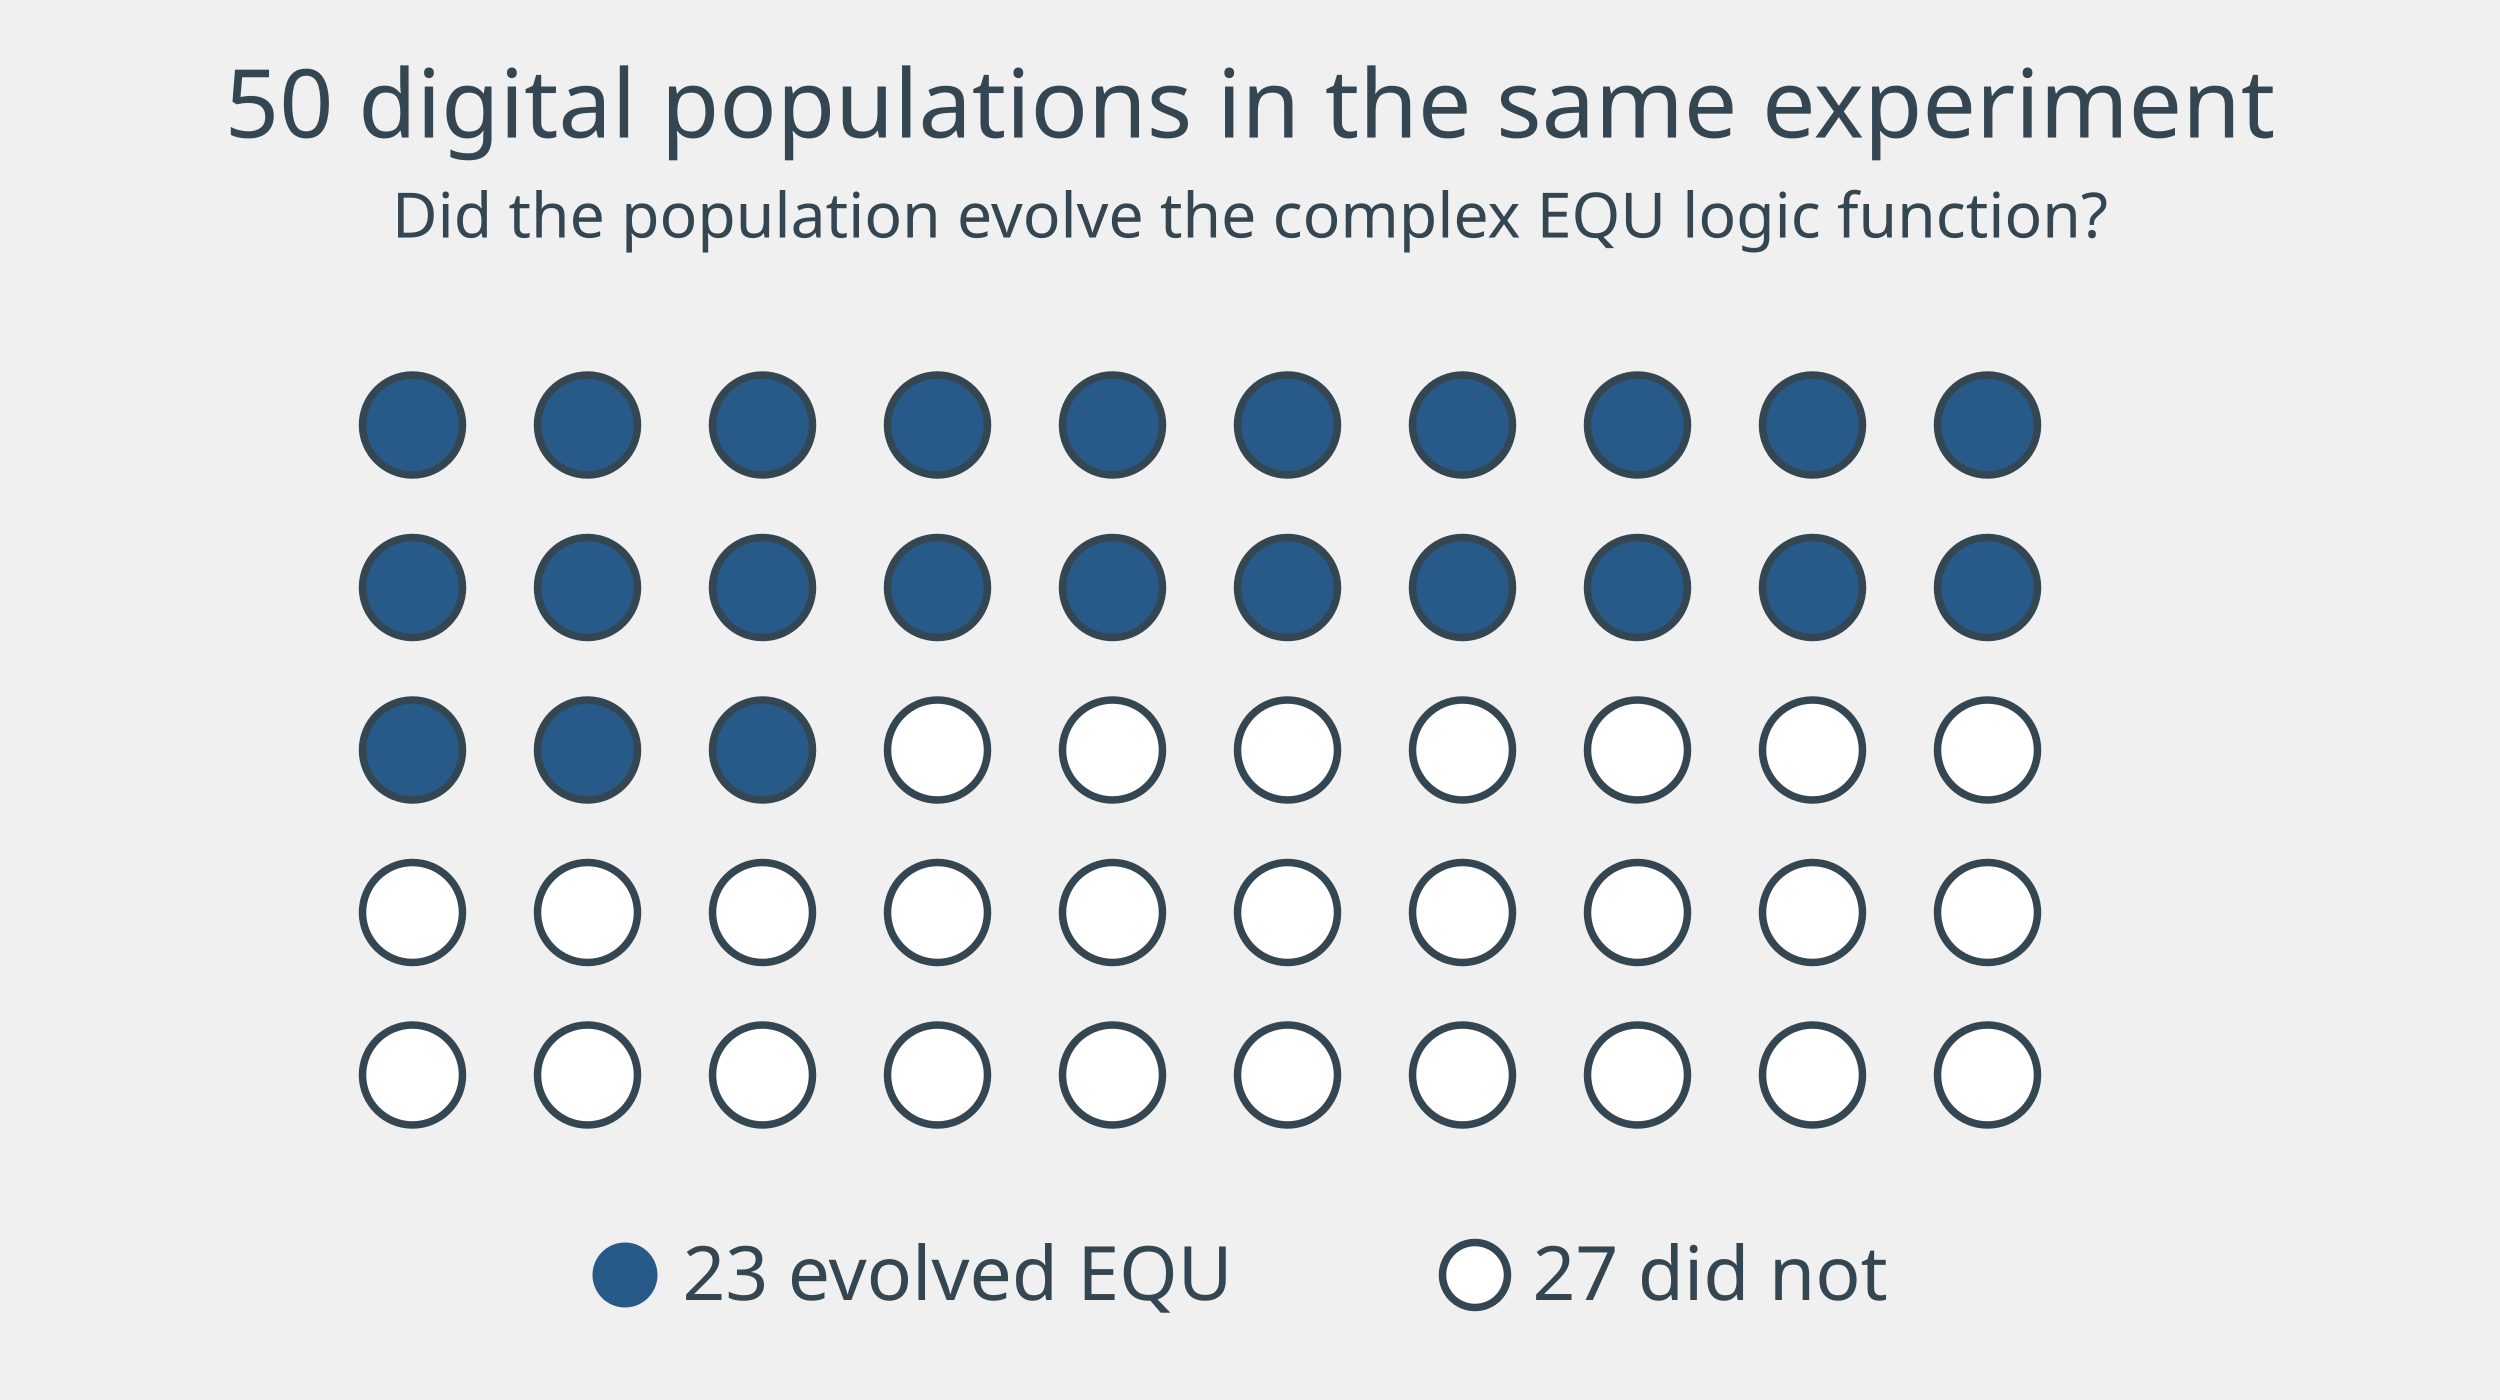
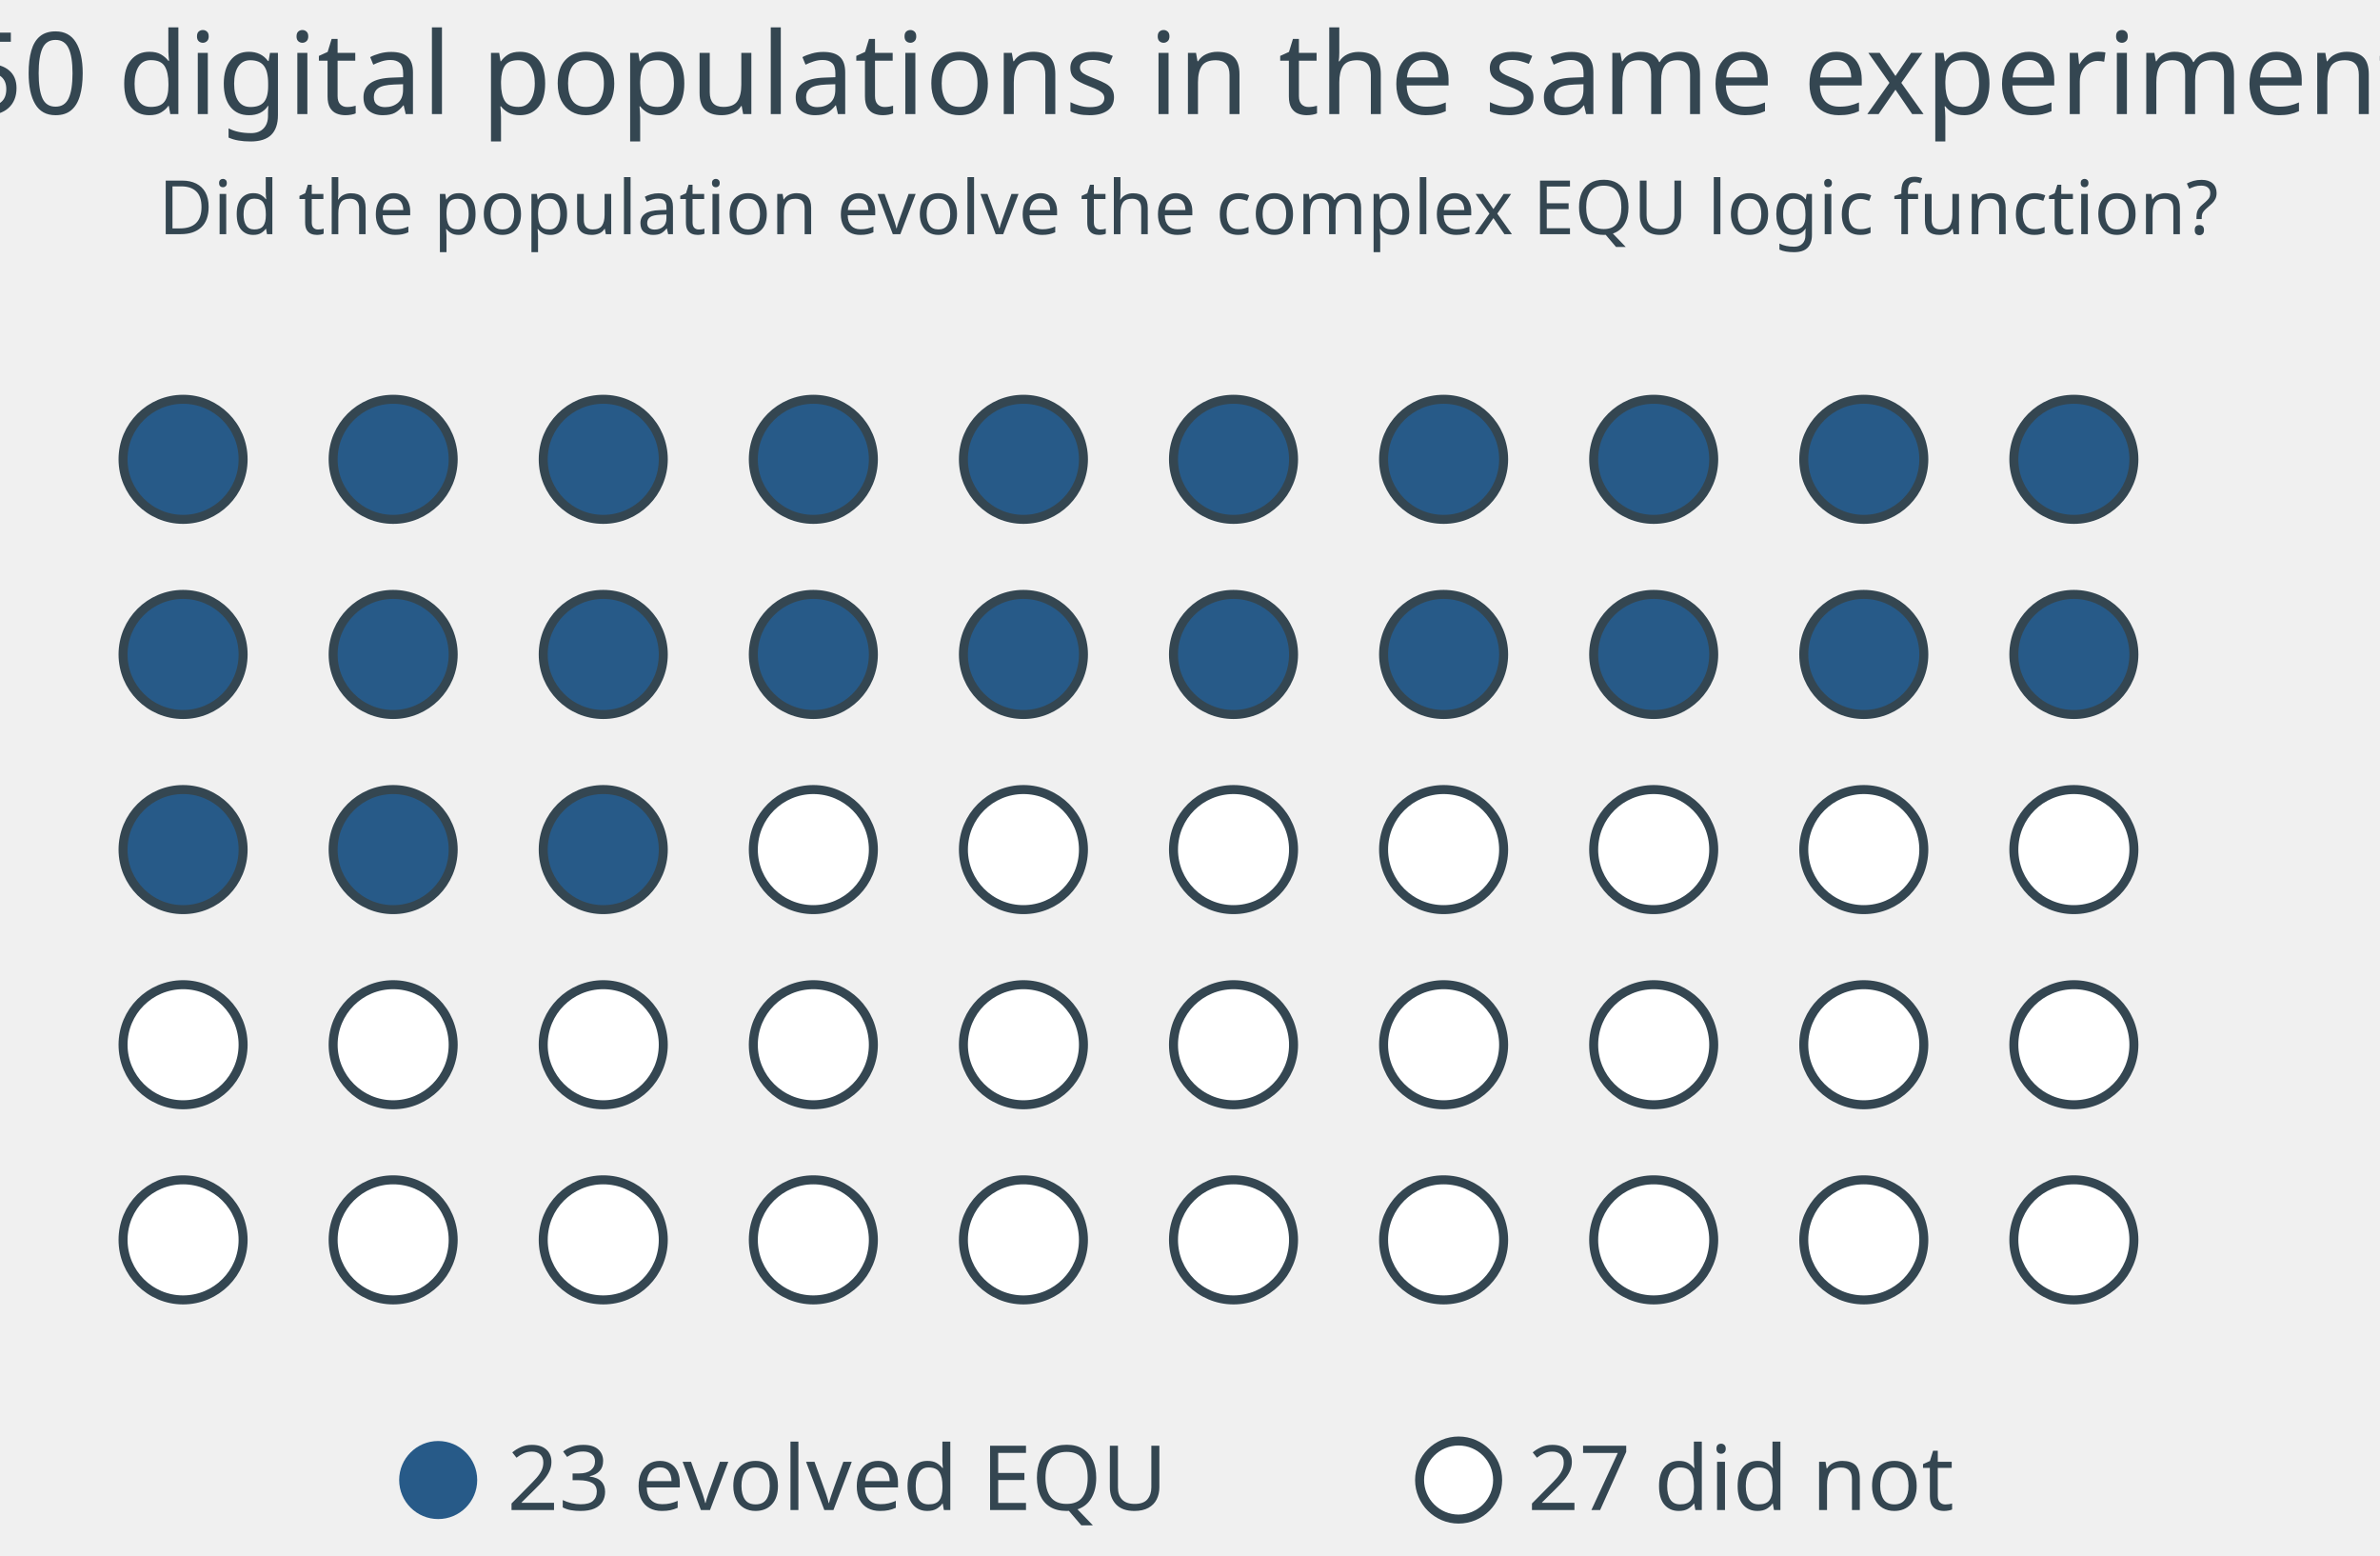
- <svg xmlns="http://www.w3.org/2000/svg" width="1000" height="560" viewBox="0 0 1000 560" role="img" aria-labelledby="title desc">
+ <svg xmlns="http://www.w3.org/2000/svg" width="793" height="518" viewBox="104 17 793 518" role="img" aria-labelledby="title desc">
  <g font-family="Atkinson Hyperlegible Next, sans-serif" fill="#344651">
    <text x="500" y="55" text-anchor="middle" font-size="38">50 digital populations in the same experiment</text>
    <text x="500" y="95" text-anchor="middle" font-size="25">Did the population evolve the complex EQU logic function?</text>
  </g>
  <g stroke="#344651" stroke-width="3">
    <circle cx="165" cy="170" r="20" fill="#275A88" />
    <circle cx="235" cy="170" r="20" fill="#275A88" />
    <circle cx="305" cy="170" r="20" fill="#275A88" />
    <circle cx="375" cy="170" r="20" fill="#275A88" />
    <circle cx="445" cy="170" r="20" fill="#275A88" />
    <circle cx="515" cy="170" r="20" fill="#275A88" />
    <circle cx="585" cy="170" r="20" fill="#275A88" />
    <circle cx="655" cy="170" r="20" fill="#275A88" />
    <circle cx="725" cy="170" r="20" fill="#275A88" />
    <circle cx="795" cy="170" r="20" fill="#275A88" />
    <circle cx="165" cy="235" r="20" fill="#275A88" />
    <circle cx="235" cy="235" r="20" fill="#275A88" />
    <circle cx="305" cy="235" r="20" fill="#275A88" />
    <circle cx="375" cy="235" r="20" fill="#275A88" />
    <circle cx="445" cy="235" r="20" fill="#275A88" />
    <circle cx="515" cy="235" r="20" fill="#275A88" />
    <circle cx="585" cy="235" r="20" fill="#275A88" />
    <circle cx="655" cy="235" r="20" fill="#275A88" />
    <circle cx="725" cy="235" r="20" fill="#275A88" />
    <circle cx="795" cy="235" r="20" fill="#275A88" />
    <circle cx="165" cy="300" r="20" fill="#275A88" />
    <circle cx="235" cy="300" r="20" fill="#275A88" />
    <circle cx="305" cy="300" r="20" fill="#275A88" />
    <circle cx="375" cy="300" r="20" fill="white" />
    <circle cx="445" cy="300" r="20" fill="white" />
    <circle cx="515" cy="300" r="20" fill="white" />
    <circle cx="585" cy="300" r="20" fill="white" />
    <circle cx="655" cy="300" r="20" fill="white" />
    <circle cx="725" cy="300" r="20" fill="white" />
    <circle cx="795" cy="300" r="20" fill="white" />
    <circle cx="165" cy="365" r="20" fill="white" />
    <circle cx="235" cy="365" r="20" fill="white" />
    <circle cx="305" cy="365" r="20" fill="white" />
    <circle cx="375" cy="365" r="20" fill="white" />
    <circle cx="445" cy="365" r="20" fill="white" />
    <circle cx="515" cy="365" r="20" fill="white" />
    <circle cx="585" cy="365" r="20" fill="white" />
    <circle cx="655" cy="365" r="20" fill="white" />
    <circle cx="725" cy="365" r="20" fill="white" />
    <circle cx="795" cy="365" r="20" fill="white" />
    <circle cx="165" cy="430" r="20" fill="white" />
    <circle cx="235" cy="430" r="20" fill="white" />
    <circle cx="305" cy="430" r="20" fill="white" />
    <circle cx="375" cy="430" r="20" fill="white" />
    <circle cx="445" cy="430" r="20" fill="white" />
    <circle cx="515" cy="430" r="20" fill="white" />
    <circle cx="585" cy="430" r="20" fill="white" />
    <circle cx="655" cy="430" r="20" fill="white" />
    <circle cx="725" cy="430" r="20" fill="white" />
    <circle cx="795" cy="430" r="20" fill="white" />
  </g>
  <g font-family="Atkinson Hyperlegible Next, sans-serif" font-size="30" fill="#344651">
    <circle cx="250" cy="510" r="13" fill="#275A88" />
    <text x="273" y="520">23 evolved EQU</text>
    <circle cx="590" cy="510" r="13" fill="white" stroke="#344651" stroke-width="3" />
    <text x="613" y="520">27 did not</text>
  </g>
</svg>
